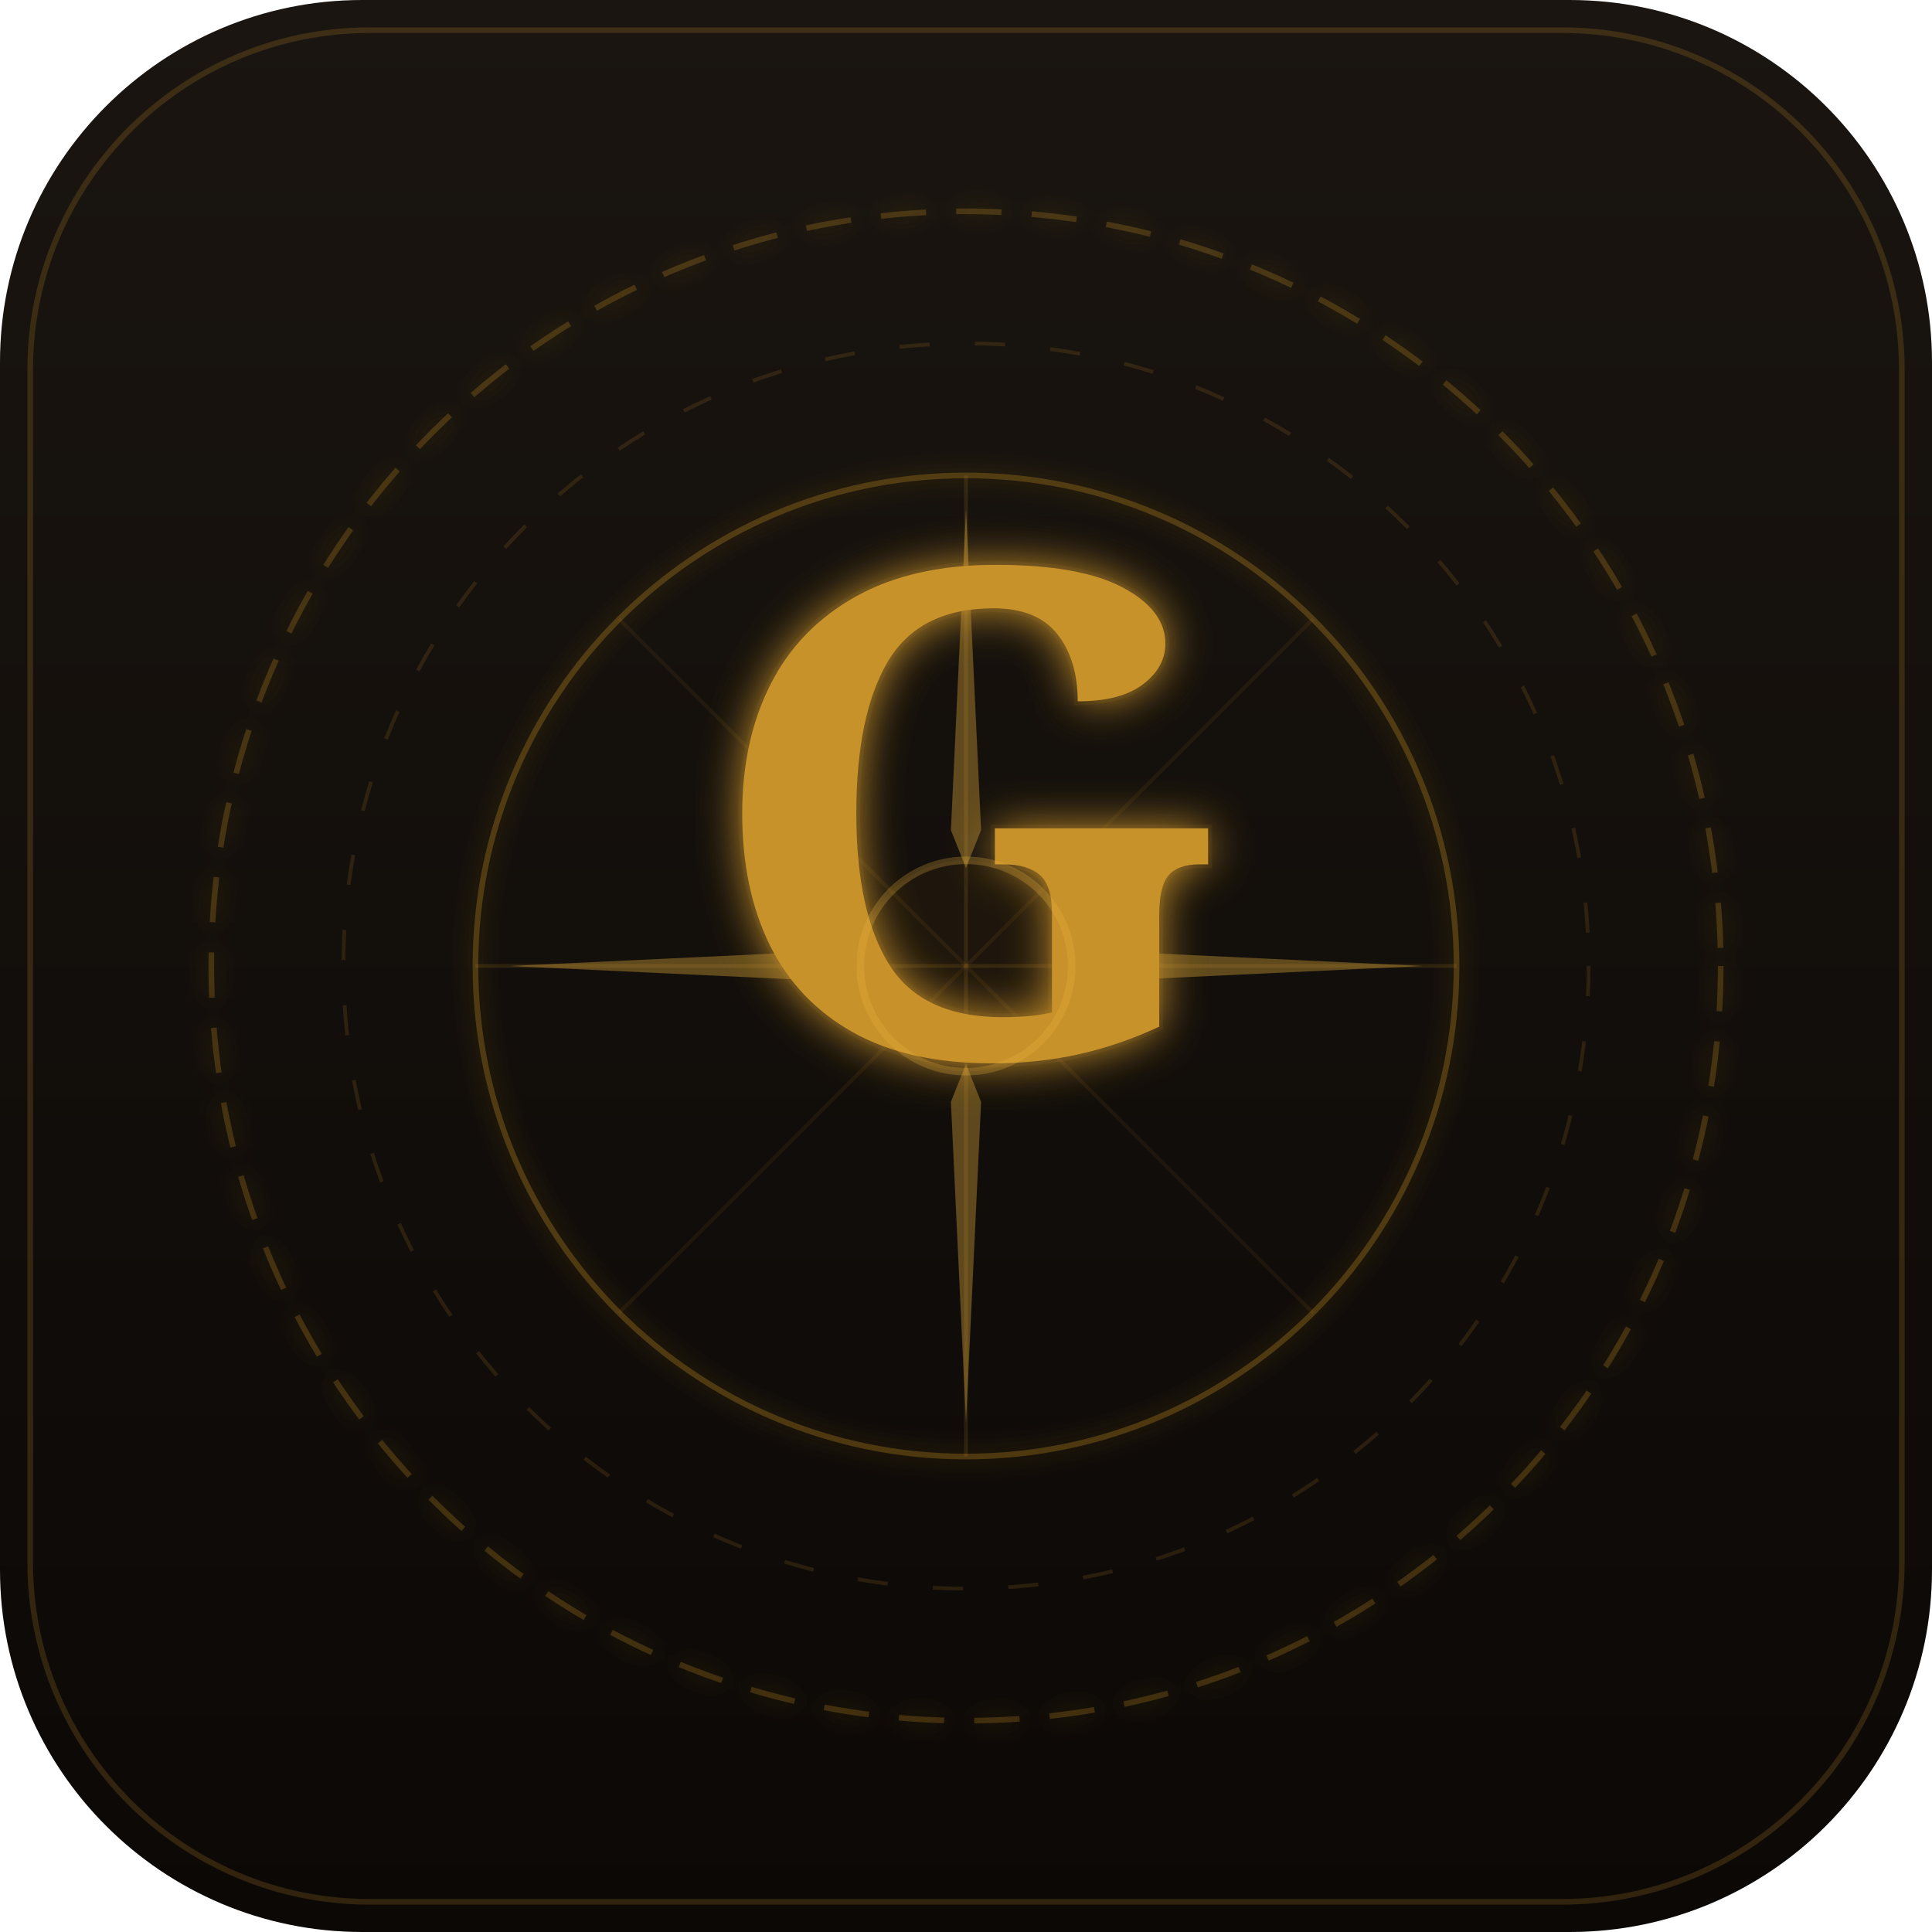
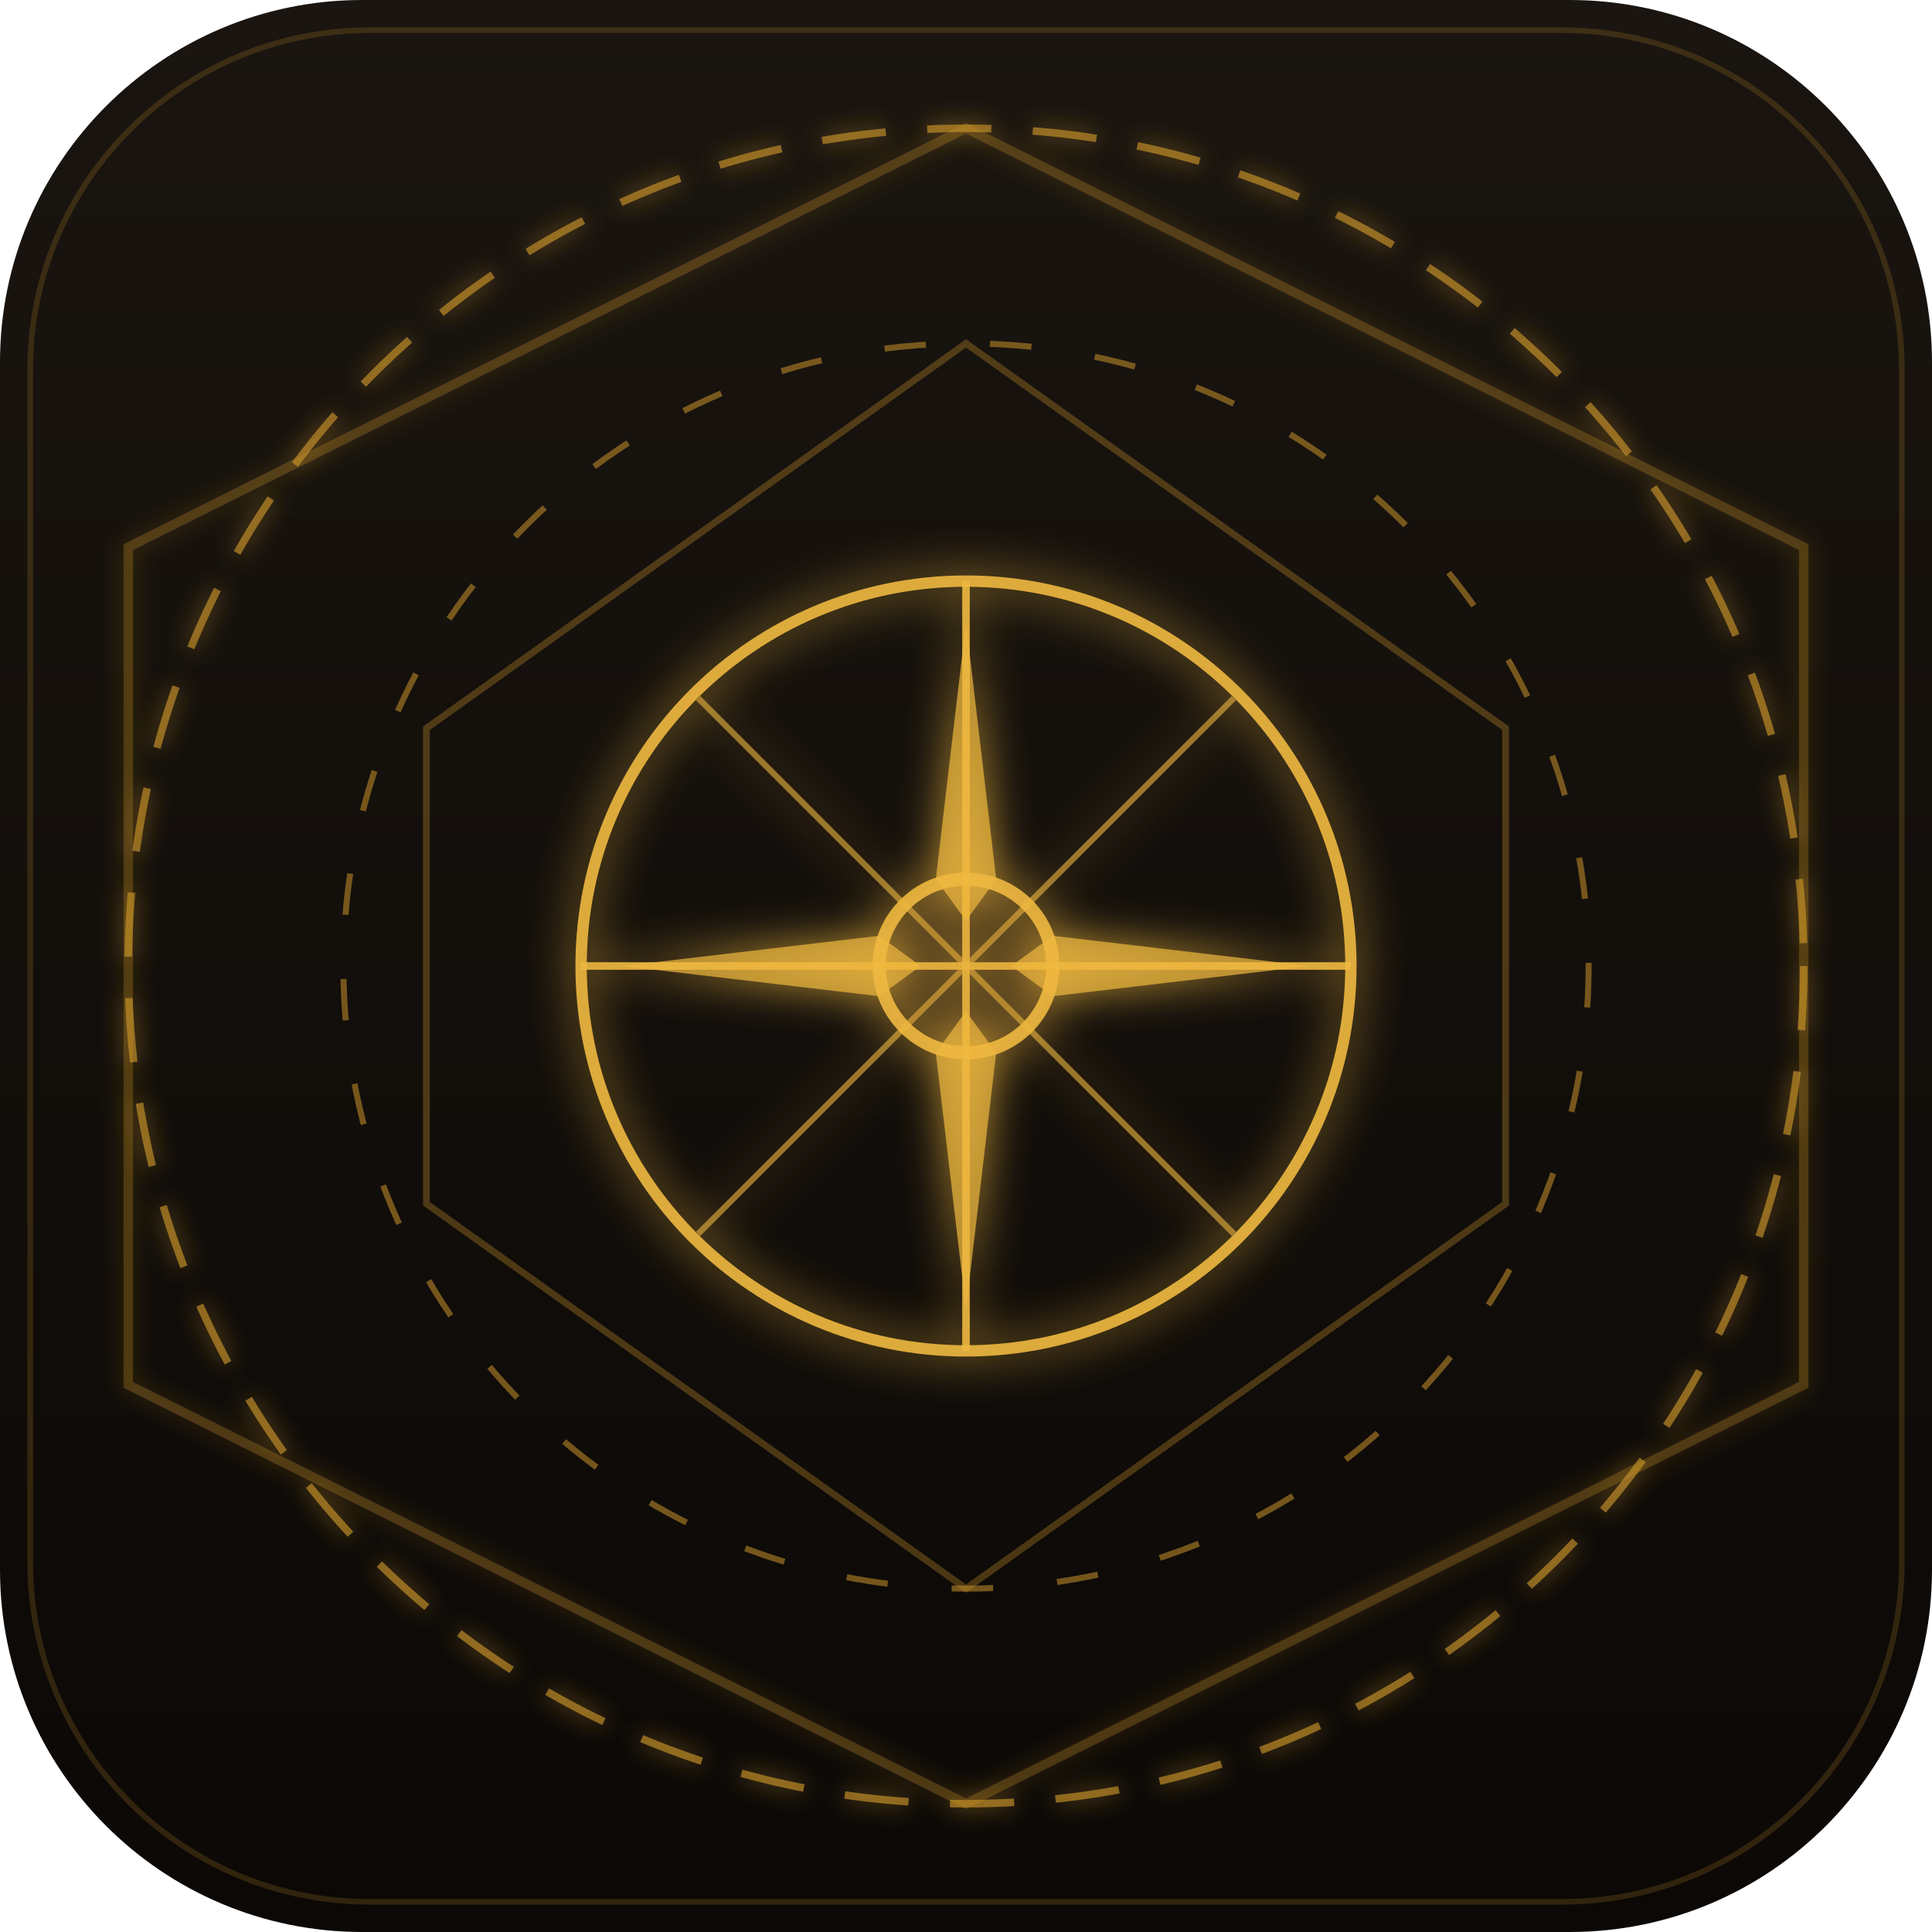
<svg xmlns="http://www.w3.org/2000/svg" viewBox="0 0 512 512">
  <defs>
    <linearGradient id="bg" x1="0" y1="0" x2="0" y2="1">
      <stop offset="0%" stop-color="#1a1510" />
      <stop offset="100%" stop-color="#0b0806" />
    </linearGradient>
    <filter id="glow">
      <feGaussianBlur stdDeviation="6" result="blur" />
      <feMerge>
        <feMergeNode in="blur" />
        <feMergeNode in="SourceGraphic" />
      </feMerge>
    </filter>
    <filter id="glowSoft">
      <feGaussianBlur stdDeviation="3" result="blur" />
      <feMerge>
        <feMergeNode in="blur" />
        <feMergeNode in="SourceGraphic" />
      </feMerge>
    </filter>
  </defs>
  <rect width="512" height="512" rx="96" ry="96" fill="url(#bg)" />
  <rect x="8" y="8" width="496" height="496" rx="90" ry="90" fill="none" stroke="rgba(200,146,42,.20)" stroke-width="1.5" />
-   <circle cx="256" cy="256" r="200" fill="none" stroke="rgba(200,146,42,.25)" stroke-width="1.5" stroke-dasharray="12 8" filter="url(#glowSoft)" />
-   <circle cx="256" cy="256" r="165" fill="none" stroke="rgba(200,146,42,.15)" stroke-width="1" stroke-dasharray="8 12" />
-   <circle cx="256" cy="256" r="130" fill="none" stroke="rgba(200,146,42,.30)" stroke-width="1.5" filter="url(#glowSoft)" />
-   <line x1="256" y1="126" x2="256" y2="386" stroke="rgba(200,146,42,.15)" stroke-width="1" />
-   <line x1="126" y1="256" x2="386" y2="256" stroke="rgba(200,146,42,.15)" stroke-width="1" />
-   <line x1="164" y1="164" x2="348" y2="348" stroke="rgba(200,146,42,.08)" stroke-width="1" />
-   <line x1="348" y1="164" x2="164" y2="348" stroke="rgba(200,146,42,.08)" stroke-width="1" />
-   <polygon points="256,135 260,220 256,230 252,220" fill="rgba(240,184,64,.35)" stroke="none" />
-   <polygon points="256,377 260,292 256,282 252,292" fill="rgba(240,184,64,.35)" stroke="none" />
-   <polygon points="377,256 292,260 282,256 292,252" fill="rgba(240,184,64,.35)" stroke="none" />
-   <polygon points="135,256 220,260 230,256 220,252" fill="rgba(240,184,64,.35)" stroke="none" />
-   <text x="256" y="280" text-anchor="middle" font-family="serif" font-size="180" font-weight="700" fill="none" stroke="rgba(200,146,42,.08)" stroke-width="2">G</text>
-   <text x="256" y="280" text-anchor="middle" font-family="serif" font-size="180" font-weight="700" fill="#c8922a" filter="url(#glow)">G</text>
-   <circle cx="256" cy="256" r="28" fill="rgba(200,146,42,.06)" stroke="rgba(240,184,64,.25)" stroke-width="2" />
+   <g filter="url(#glowSoft)" stroke="rgba(200,146,42,.65)" fill="none">
+     <circle cx="256" cy="256" r="222" stroke-width="2" stroke-dasharray="17 11" />
+     <polygon points="256,34 478,145 478,367 256,478 34,367 34,145" stroke-width="2.5" stroke="rgba(200,146,42,.40)" opacity=".7" />
+   </g>
+   <g stroke="rgba(200,146,42,.55)" fill="none">
+     <circle cx="256" cy="256" r="165" stroke-width="1.6" stroke-dasharray="11 17" />
+     <polygon points="256,91 399,193 399,319 256,421 113,319 113,193" stroke-width="1.8" opacity=".6" />
+   </g>
+   <g stroke="rgba(240,184,64,.90)" fill="none" filter="url(#glow)">
+     <circle cx="256" cy="256" r="102" stroke-width="3" />
+     <line x1="256" y1="154" x2="256" y2="358" stroke-width="2" />
+     <line x1="154" y1="256" x2="358" y2="256" stroke-width="2" />
+     <line x1="185" y1="185" x2="327" y2="327" stroke-width="1.6" opacity=".65" />
+     <line x1="327" y1="185" x2="185" y2="327" stroke-width="1.6" opacity=".65" />
+     <circle cx="256" cy="256" r="23" stroke-width="3.5" fill="rgba(200,146,42,.10)" />
+     <polygon points="256,165 264,233 256,244 248,233" fill="rgba(240,184,64,.70)" stroke="none" />
+     <polygon points="256,347 264,279 256,268 248,279" fill="rgba(240,184,64,.70)" stroke="none" />
+     <polygon points="347,256 279,264 268,256 279,248" fill="rgba(240,184,64,.70)" stroke="none" />
+     <polygon points="165,256 233,264 244,256 233,248" fill="rgba(240,184,64,.70)" stroke="none" />
+   </g>
</svg>
